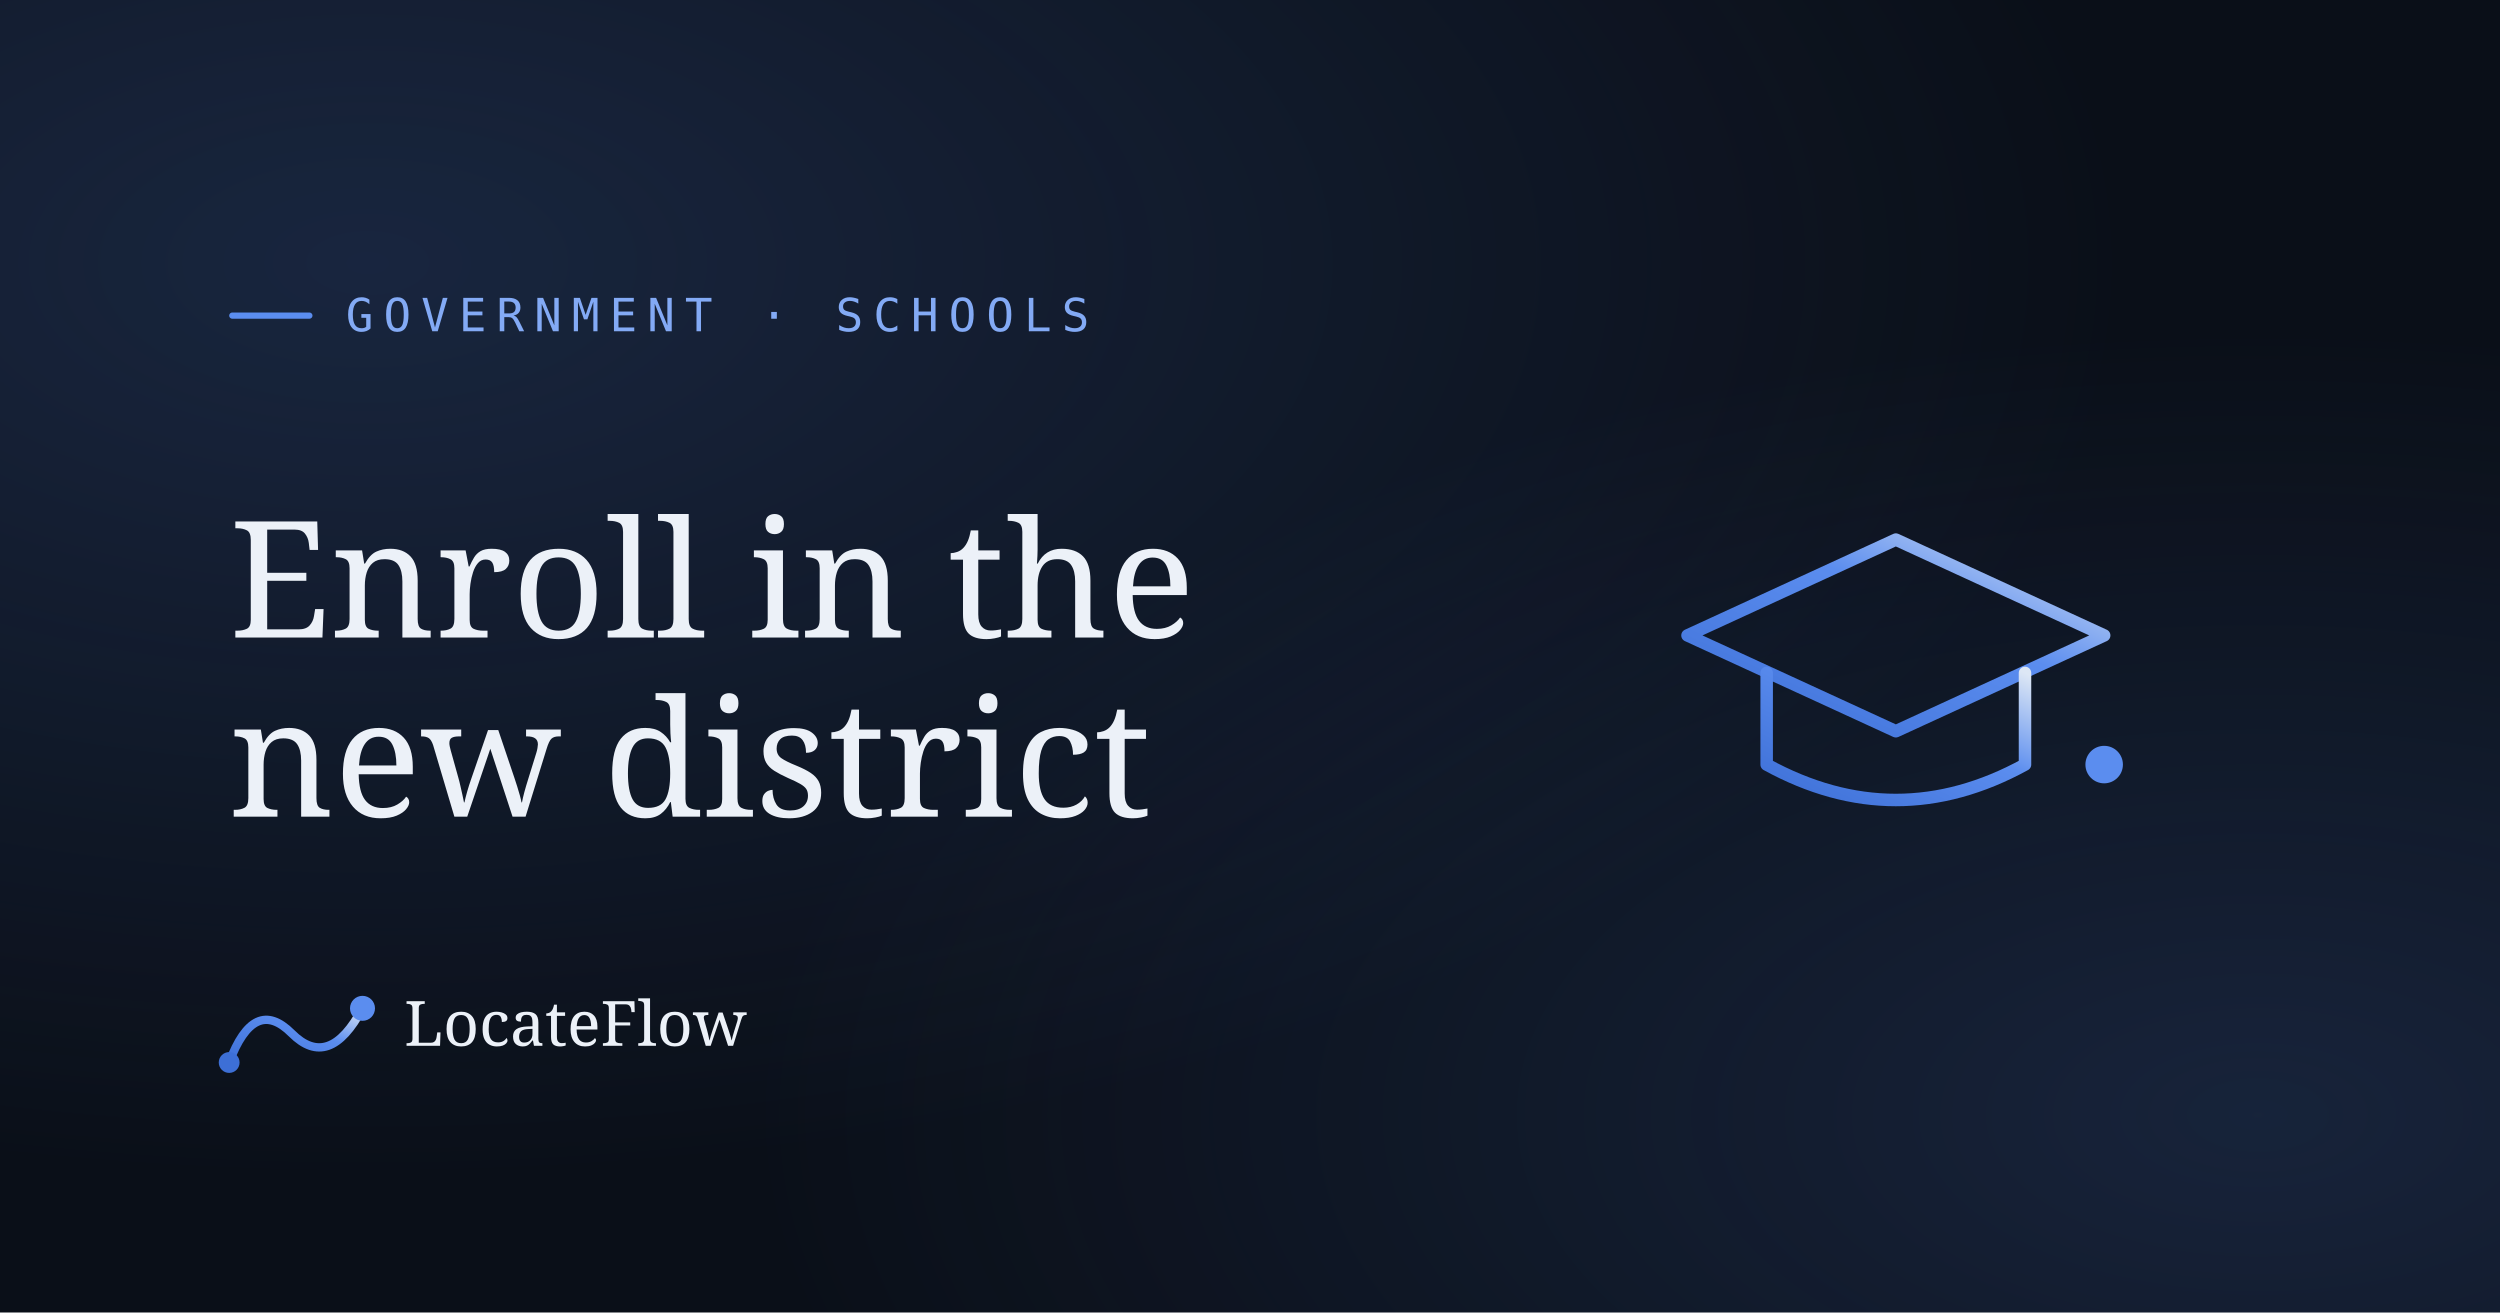
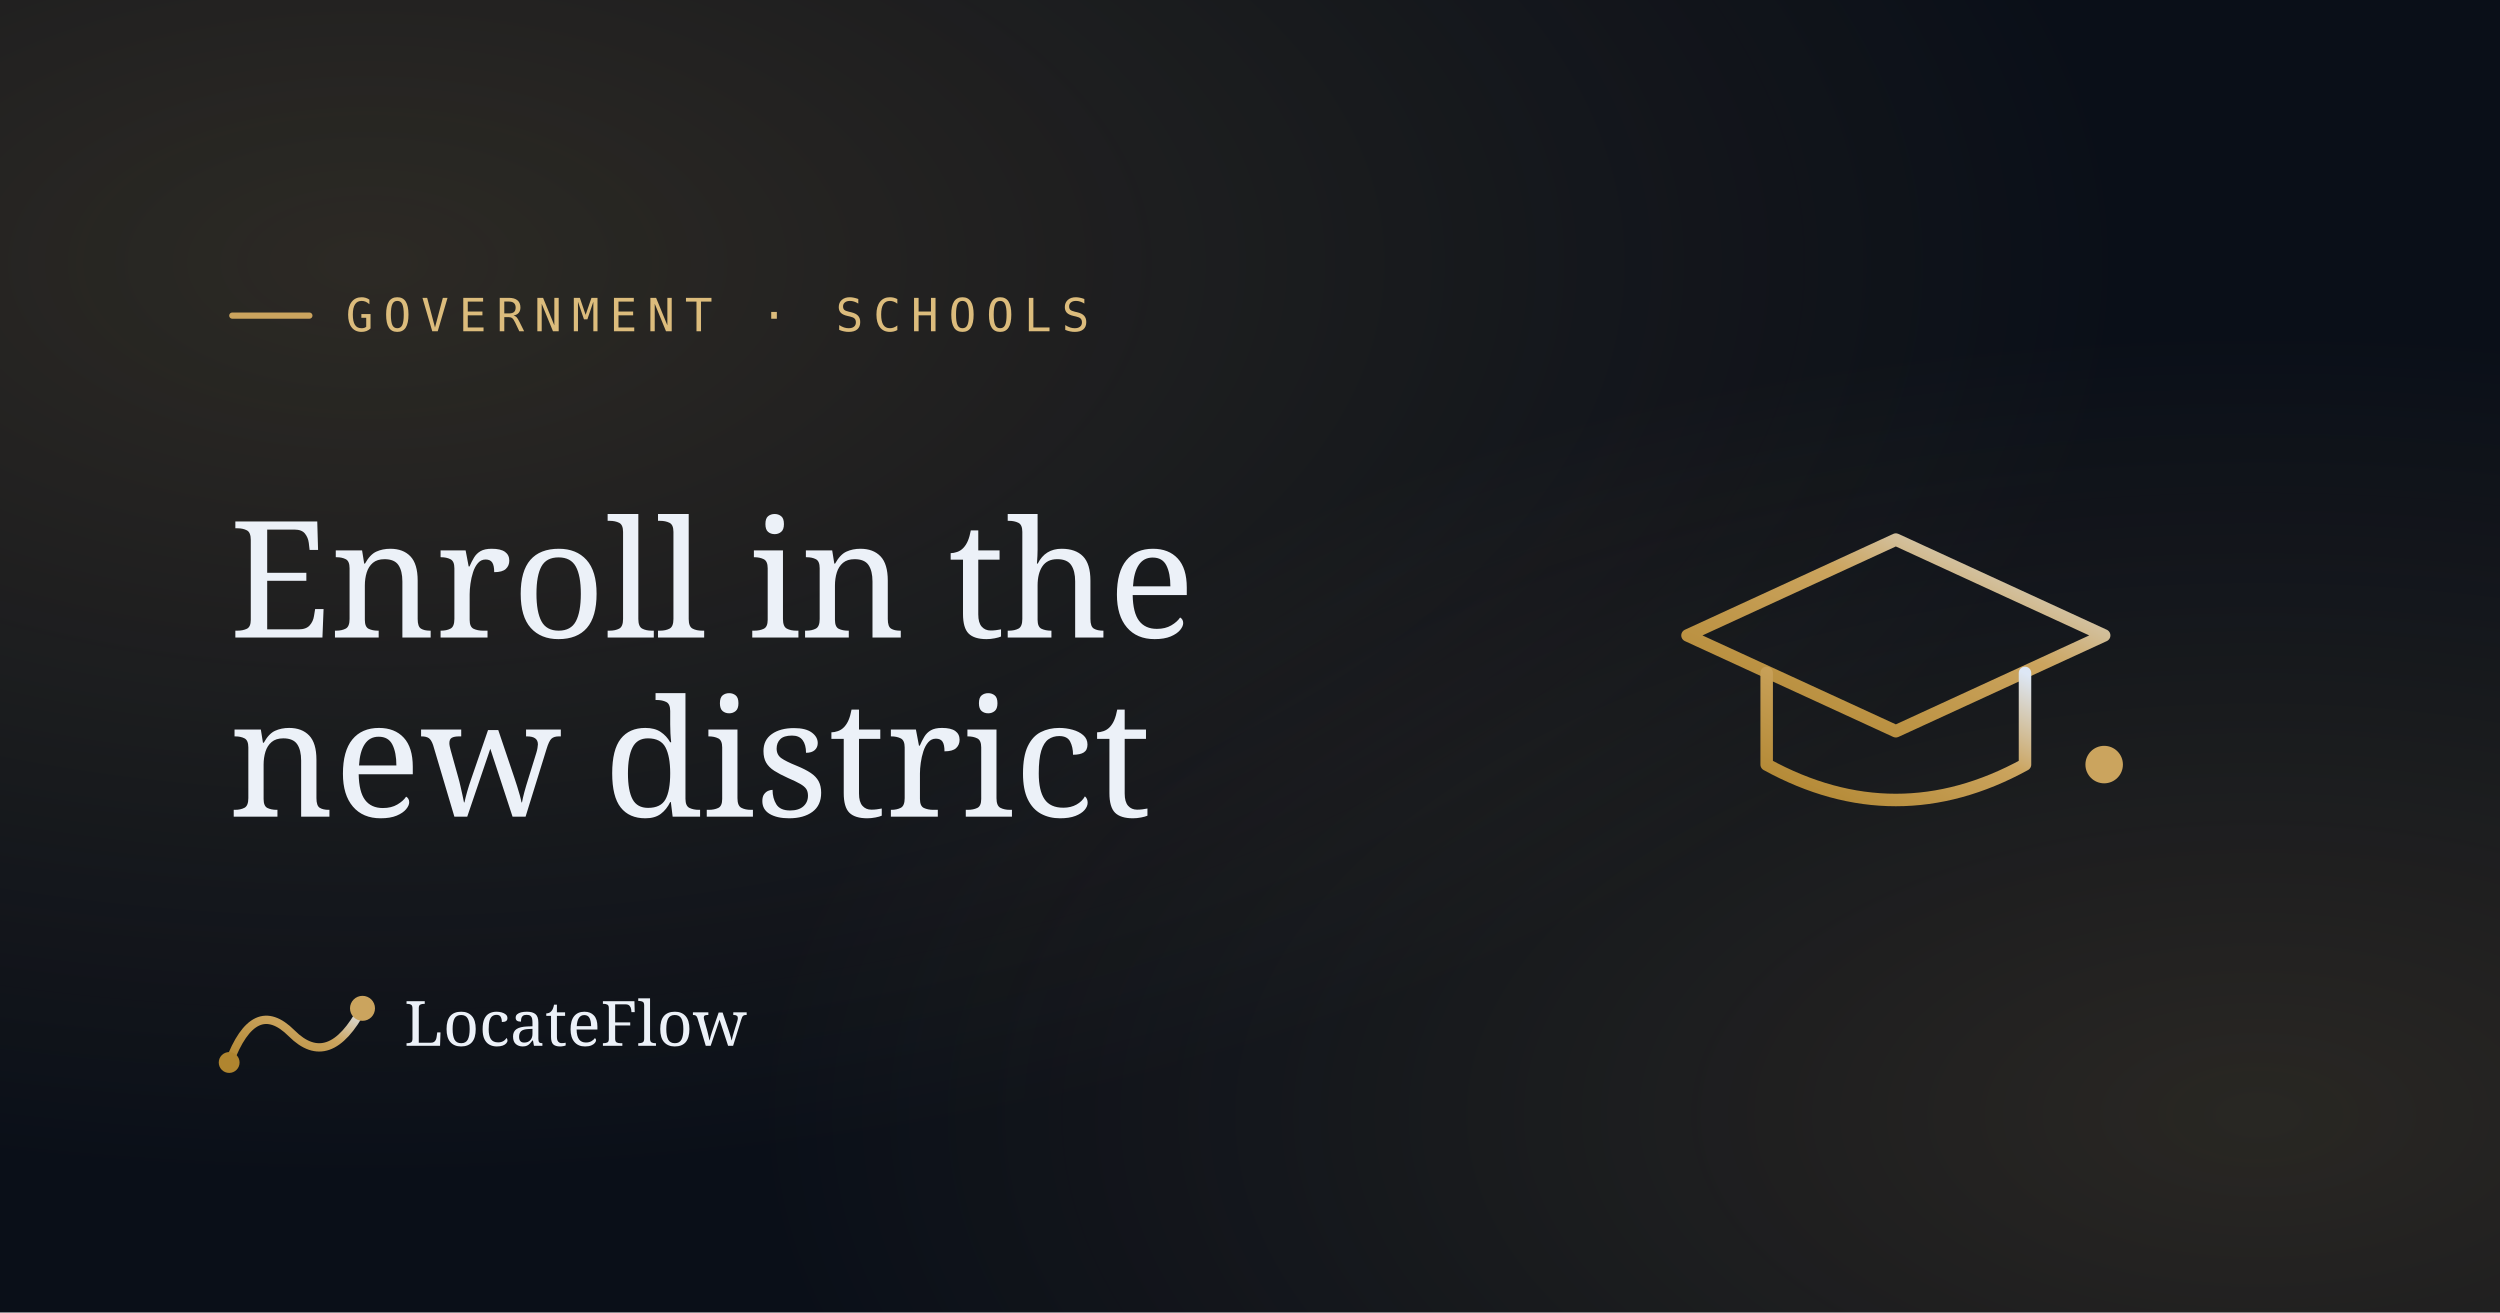
<svg xmlns="http://www.w3.org/2000/svg" viewBox="0 0 1200 630" fill="none" role="img" aria-label="Enrolling kids in a new school district">
  <defs>
    <linearGradient id="flow" x1="0" y1="1" x2="1" y2="0">
-       <stop offset="0%" stop-color="#3D6FD6" />
-       <stop offset="60%" stop-color="#5B8DEF" />
+       <stop offset="0%" stop-color="#B0852F" />
+       <stop offset="60%" stop-color="#CBA45E" />
      <stop offset="100%" stop-color="#DDE7F5" />
    </linearGradient>
    <radialGradient id="tr" cx="0.15" cy="0.2" r="0.7">
-       <stop offset="0%" stop-color="#5B8DEF" stop-opacity="0.18" />
-       <stop offset="100%" stop-color="#5B8DEF" stop-opacity="0" />
+       <stop offset="0%" stop-color="#CBA45E" stop-opacity="0.18" />
+       <stop offset="100%" stop-color="#CBA45E" stop-opacity="0" />
    </radialGradient>
    <radialGradient id="br" cx="0.9" cy="0.85" r="0.6">
-       <stop offset="0%" stop-color="#5B8DEF" stop-opacity="0.16" />
-       <stop offset="100%" stop-color="#5B8DEF" stop-opacity="0" />
+       <stop offset="0%" stop-color="#CBA45E" stop-opacity="0.16" />
+       <stop offset="100%" stop-color="#CBA45E" stop-opacity="0" />
    </radialGradient>
  </defs>
  <rect width="1200" height="630" fill="#0A0F18" />
  <rect width="1200" height="630" fill="url(#tr)" />
  <rect width="1200" height="630" fill="url(#br)" />
-   <rect x="110" y="150" width="40" height="3" rx="1.5" fill="#5B8DEF" />
-   <text x="166" y="159" font-family="'Geist Mono', ui-monospace, monospace" font-size="22" letter-spacing="0.22em" fill="#83AAF5">GOVERNMENT · SCHOOLS</text>
+   <rect x="110" y="150" width="40" height="3" rx="1.5" fill="#CBA45E" />
+   <text x="166" y="159" font-family="'Geist Mono', ui-monospace, monospace" font-size="22" letter-spacing="0.22em" fill="#DCBC7C">GOVERNMENT · SCHOOLS</text>
  <text x="110" y="306" font-family="Playfair Display, Didot, Georgia, serif" font-size="78" font-weight="500" fill="#ECF1F8" letter-spacing="0">Enroll in the</text>
  <text x="110" y="392" font-family="Playfair Display, Didot, Georgia, serif" font-size="78" font-weight="500" fill="#ECF1F8" letter-spacing="0">new district</text>
  <g transform="translate(800,235)" stroke="url(#flow)" stroke-width="6" stroke-linecap="round" stroke-linejoin="round">
    <path d="M10 70 L110 24 L210 70 L110 116 Z" />
    <path d="M48 88 V 132 Q 110 166 172 132 V 88" />
    <line x1="210" y1="70" x2="210" y2="124" />
-     <circle cx="210" cy="132" r="9" fill="#5B8DEF" stroke="none" />
+     <circle cx="210" cy="132" r="9" fill="#CBA45E" stroke="none" />
  </g>
  <g transform="translate(110,470)">
    <path d="M0 40 Q 12 8, 30 26 T 64 14" stroke="url(#flow)" stroke-width="4" fill="none" stroke-linecap="round" />
-     <circle cx="0" cy="40" r="5" fill="#3D6FD6" />
-     <circle cx="64" cy="14" r="6" fill="#5B8DEF" />
+     <circle cx="0" cy="40" r="5" fill="#B0852F" />
+     <circle cx="64" cy="14" r="6" fill="#CBA45E" />
    <text x="84" y="32" font-family="Playfair Display, Didot, Georgia, serif" font-size="30" fill="#ECF1F8">LocateFlow</text>
  </g>
</svg>
